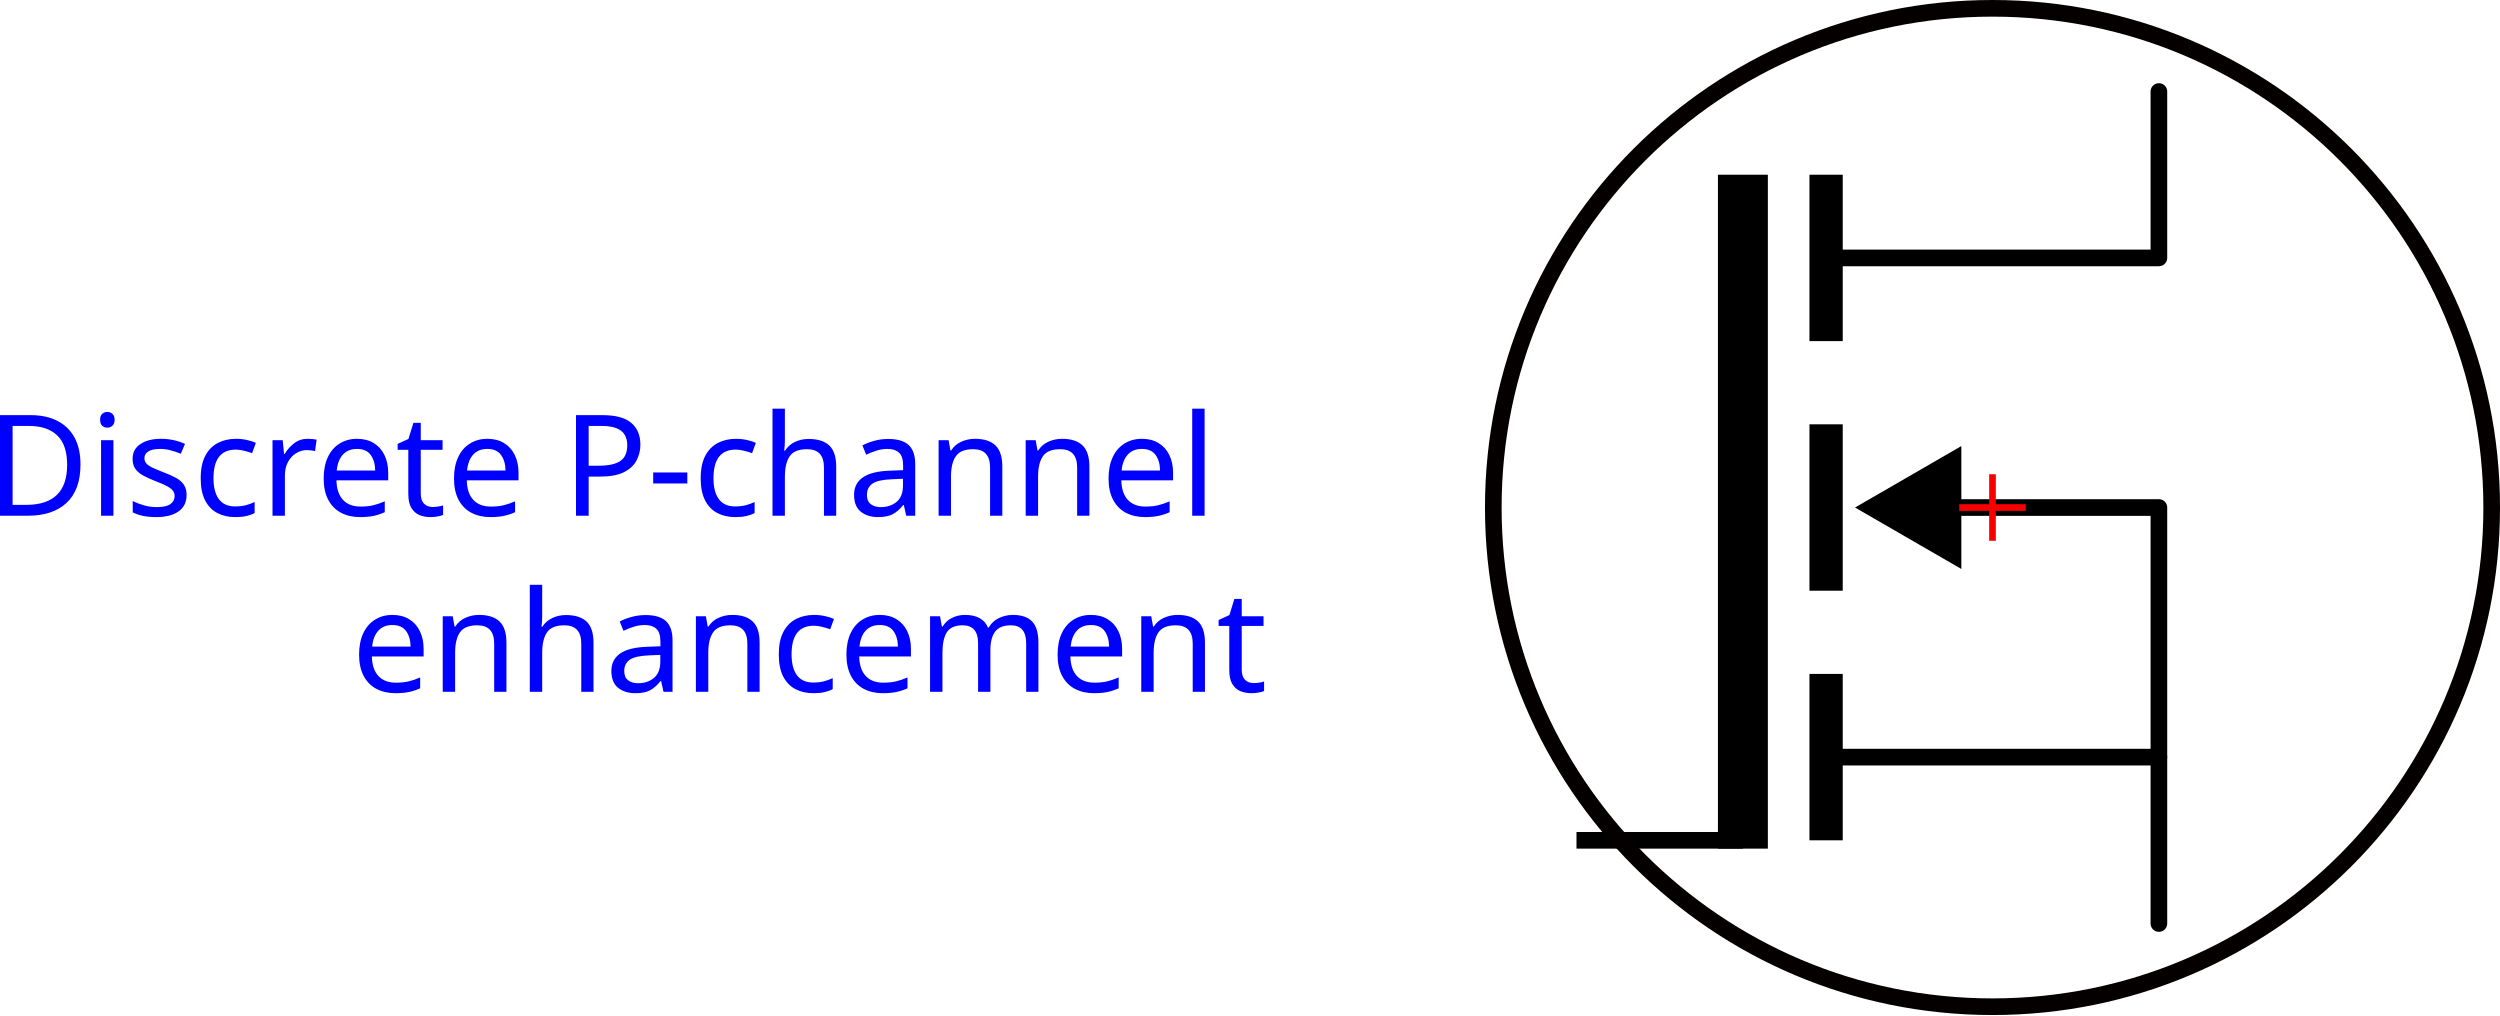
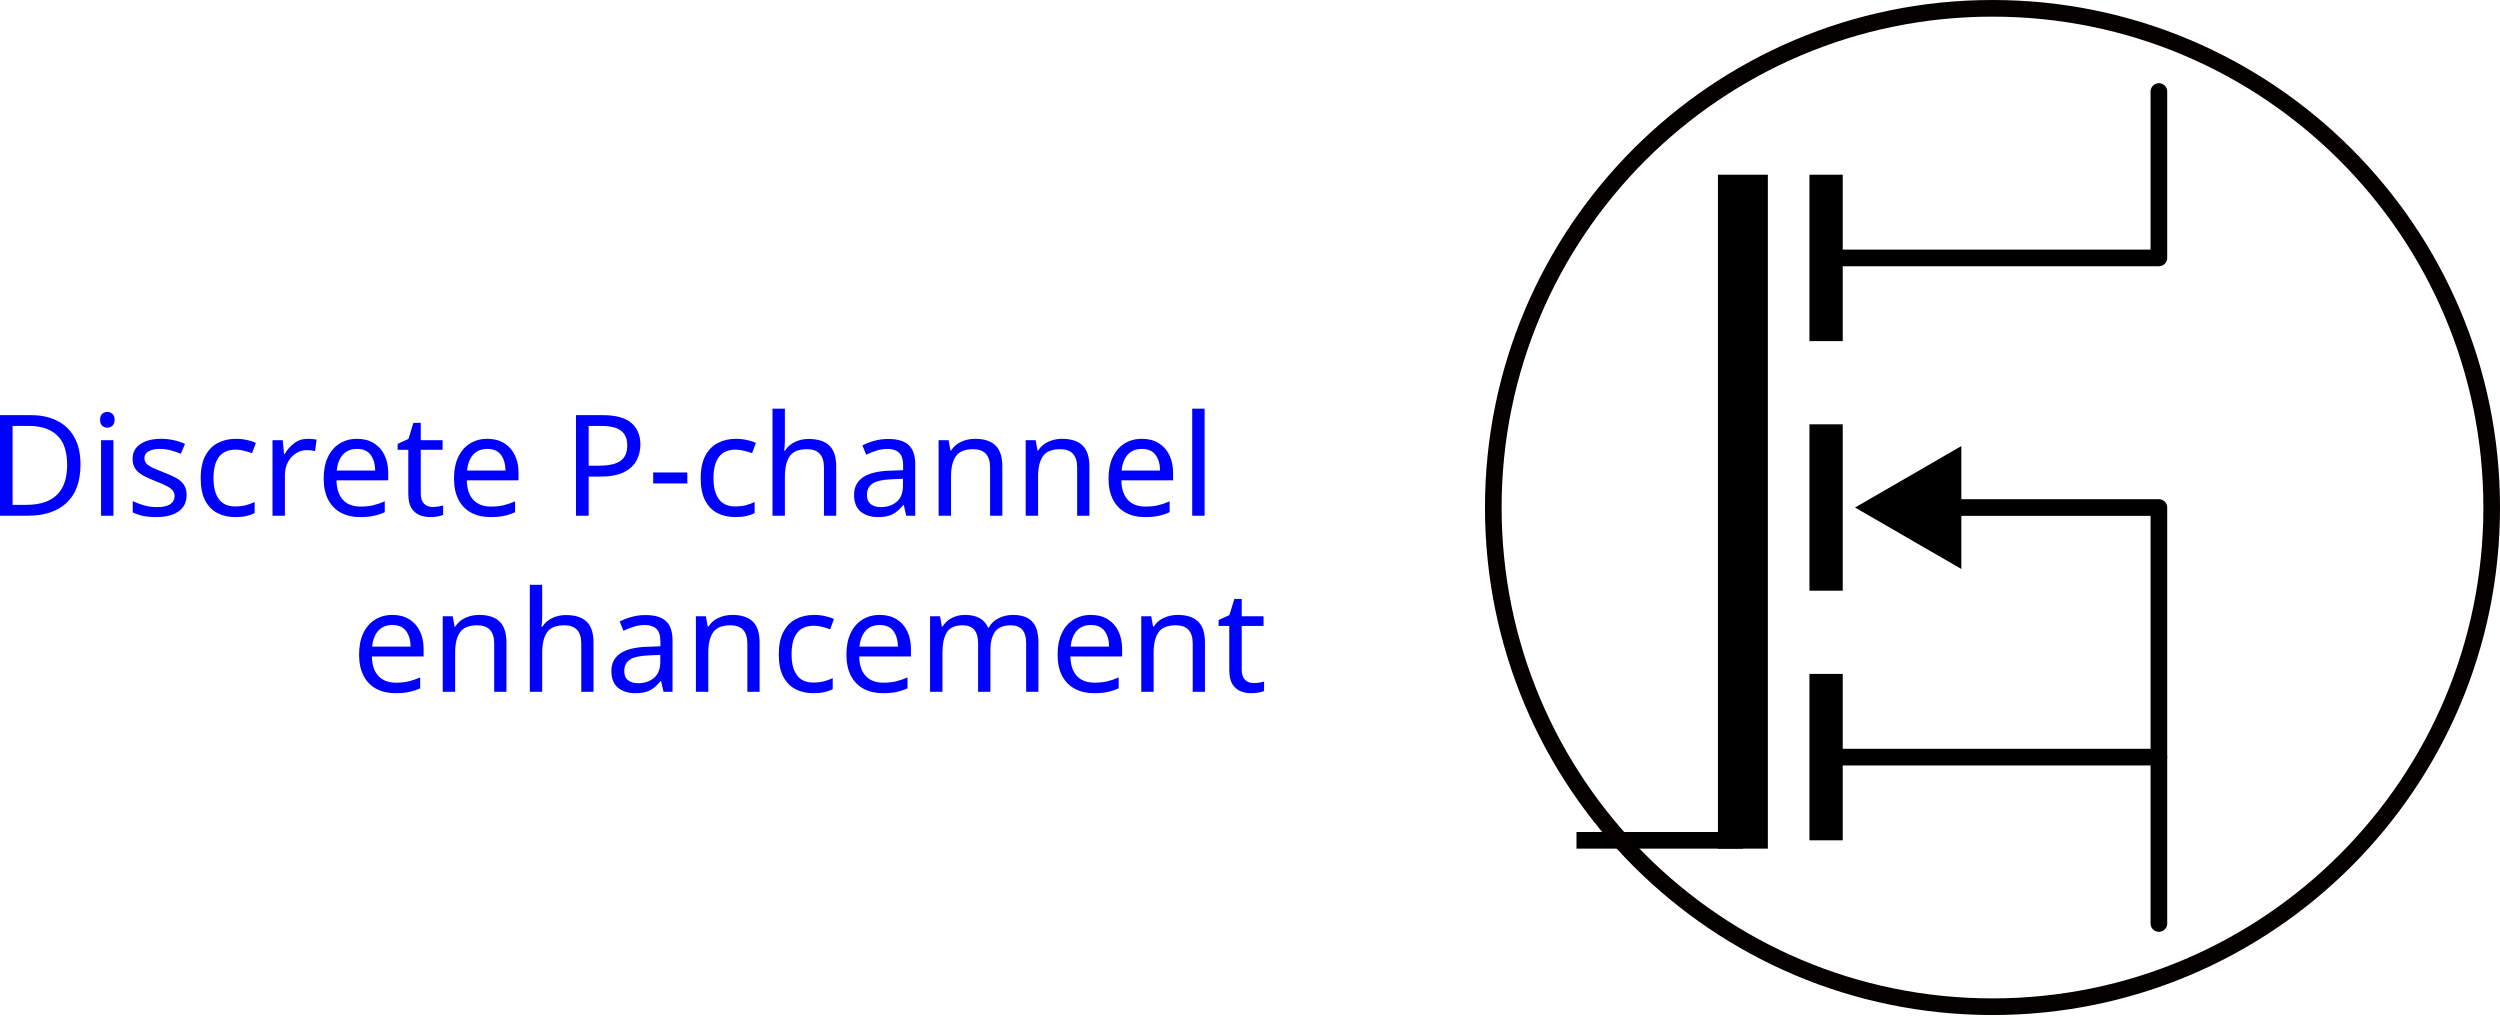
<svg xmlns="http://www.w3.org/2000/svg" width="150.242mm" height="61mm" viewBox="0 0 150.242 61" version="1.1" id="svg17030">
  <defs id="defs17027">
    <marker style="overflow:visible" id="TriangleInM-6" refX="0" refY="0" orient="auto">
      <path transform="scale(-0.4)" style="fill:context-stroke;fill-rule:evenodd;stroke:context-stroke;stroke-width:1pt" d="M 5.77,0 -2.88,5 V -5 Z" id="path20951-7" />
    </marker>
    <rect x="207.874" y="-170.079" width="434.646" height="84.021" id="rect51664" />
  </defs>
  <g id="layer1" style="display:inline" transform="translate(419.7424,-209.5)">
    <path style="fill:none;stroke:#000000;stroke-width:1;stroke-linecap:butt;stroke-linejoin:miter;stroke-miterlimit:4;stroke-dasharray:none;stroke-opacity:1" d="m -325,260 h 10" id="path26093" />
    <path style="fill:none;stroke:#000000;stroke-width:3;stroke-linecap:butt;stroke-linejoin:miter;stroke-miterlimit:4;stroke-dasharray:none;stroke-opacity:1" d="m -315,220 v 40.5" id="path26095" />
    <path style="fill:none;stroke:#000000;stroke-width:2;stroke-linecap:butt;stroke-linejoin:miter;stroke-miterlimit:4;stroke-dasharray:none;stroke-opacity:1" d="M -310,260 V 250" id="path26097" />
    <path style="fill:none;stroke:#000000;stroke-width:2;stroke-linecap:butt;stroke-linejoin:miter;stroke-miterlimit:4;stroke-dasharray:none;stroke-opacity:1" d="M -310,230 V 220" id="path26099" />
    <path style="fill:none;stroke:#000000;stroke-width:2;stroke-linecap:butt;stroke-linejoin:miter;stroke-miterlimit:4;stroke-dasharray:none;stroke-opacity:1" d="M -310,245 V 235" id="path26101" />
    <path style="fill:none;stroke:#000000;stroke-width:1;stroke-linecap:round;stroke-linejoin:round;stroke-miterlimit:4;stroke-dasharray:none;stroke-opacity:1" d="m -310,225 h 20 v -10" id="path26103" />
    <path style="fill:none;stroke:#000000;stroke-width:1;stroke-linecap:round;stroke-linejoin:round;stroke-miterlimit:4;stroke-dasharray:none;stroke-opacity:1" d="m -310,255 h 20 v 10" id="path26105" />
    <path style="fill:none;stroke:#000000;stroke-width:1;stroke-linecap:round;stroke-linejoin:round;stroke-miterlimit:4;stroke-dasharray:none;stroke-opacity:1" d="m -304.5,240 h 14.5 v 15" id="path26107" />
    <path style="display:inline;fill:none;stroke:#000000;stroke-width:1.5;stroke-linecap:butt;stroke-linejoin:miter;stroke-miterlimit:4;stroke-dasharray:none;stroke-opacity:1;marker-start:url(#TriangleInM-6)" d="m -304,240 h 1" id="path26111" />
    <circle style="fill:none;stroke:#040000;stroke-width:1;stroke-linecap:round;stroke-linejoin:round;stroke-miterlimit:4;stroke-dasharray:none" id="circle26167" cx="-300" cy="240" r="30" />
  </g>
  <g id="layer3" style="display:inline" transform="translate(419.7424,-209.5)">
    <text xml:space="preserve" transform="matrix(0.2645833,0,0,0.2645833,-511,277.7693)" id="text51660" style="font-size:32px;line-height:1.25;font-family:sans-serif;text-align:end;white-space:pre;shape-inside:url(#rect51664);display:inline;fill:#0000ff;fill-opacity:1" x="192.976" y="0">
      <tspan x="341.785" y="-140.884" id="tspan1">Discrete P-channel </tspan>
      <tspan x="424.707" y="-100.884" id="tspan2">enhancement</tspan>
    </text>
  </g>
-   <g id="layer2" style="display:inline" transform="translate(419.7424,-209.5)">
-     <path style="display:inline;fill:none;stroke:#f80000;stroke-width:0.4;stroke-linecap:butt;stroke-linejoin:miter;stroke-miterlimit:4;stroke-dasharray:none;stroke-opacity:1" d="m -300,238 v 4" id="path26153" />
-     <path style="display:inline;fill:none;stroke:#f80000;stroke-width:0.4;stroke-linecap:butt;stroke-linejoin:miter;stroke-miterlimit:4;stroke-dasharray:none;stroke-opacity:1" d="m -298,240 h -4" id="path26155" />
-   </g>
</svg>
